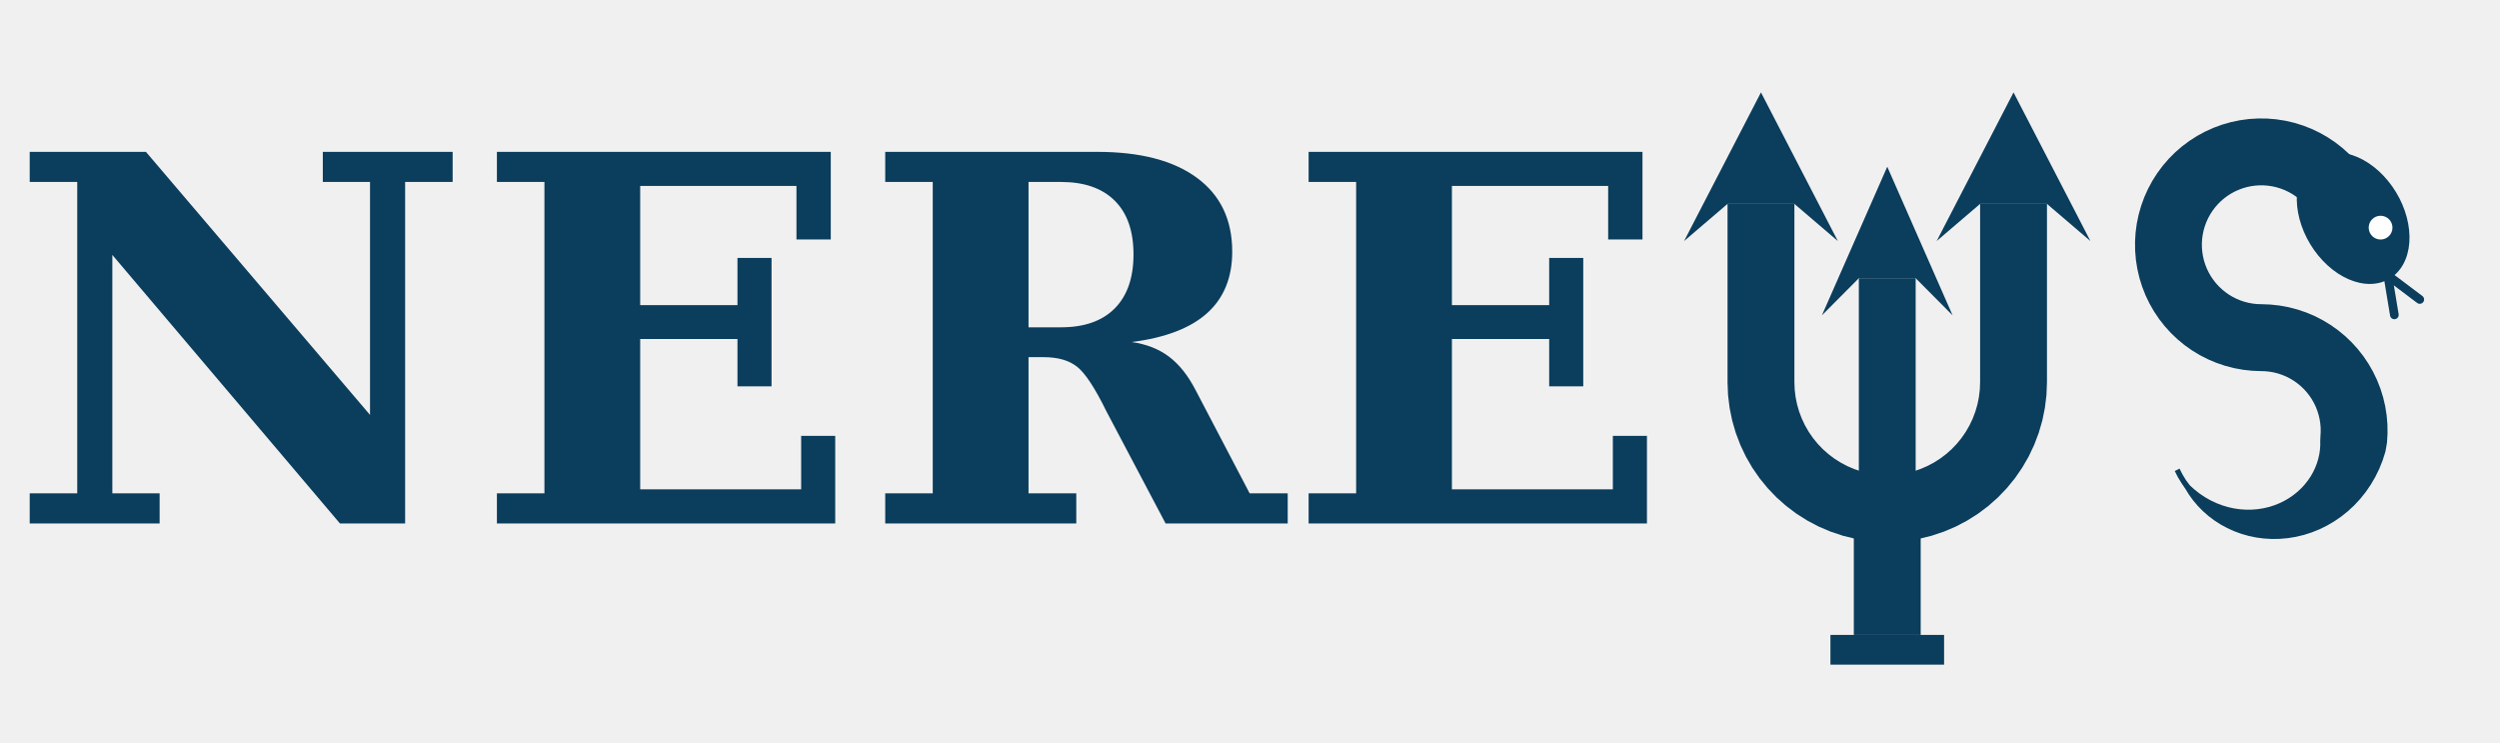
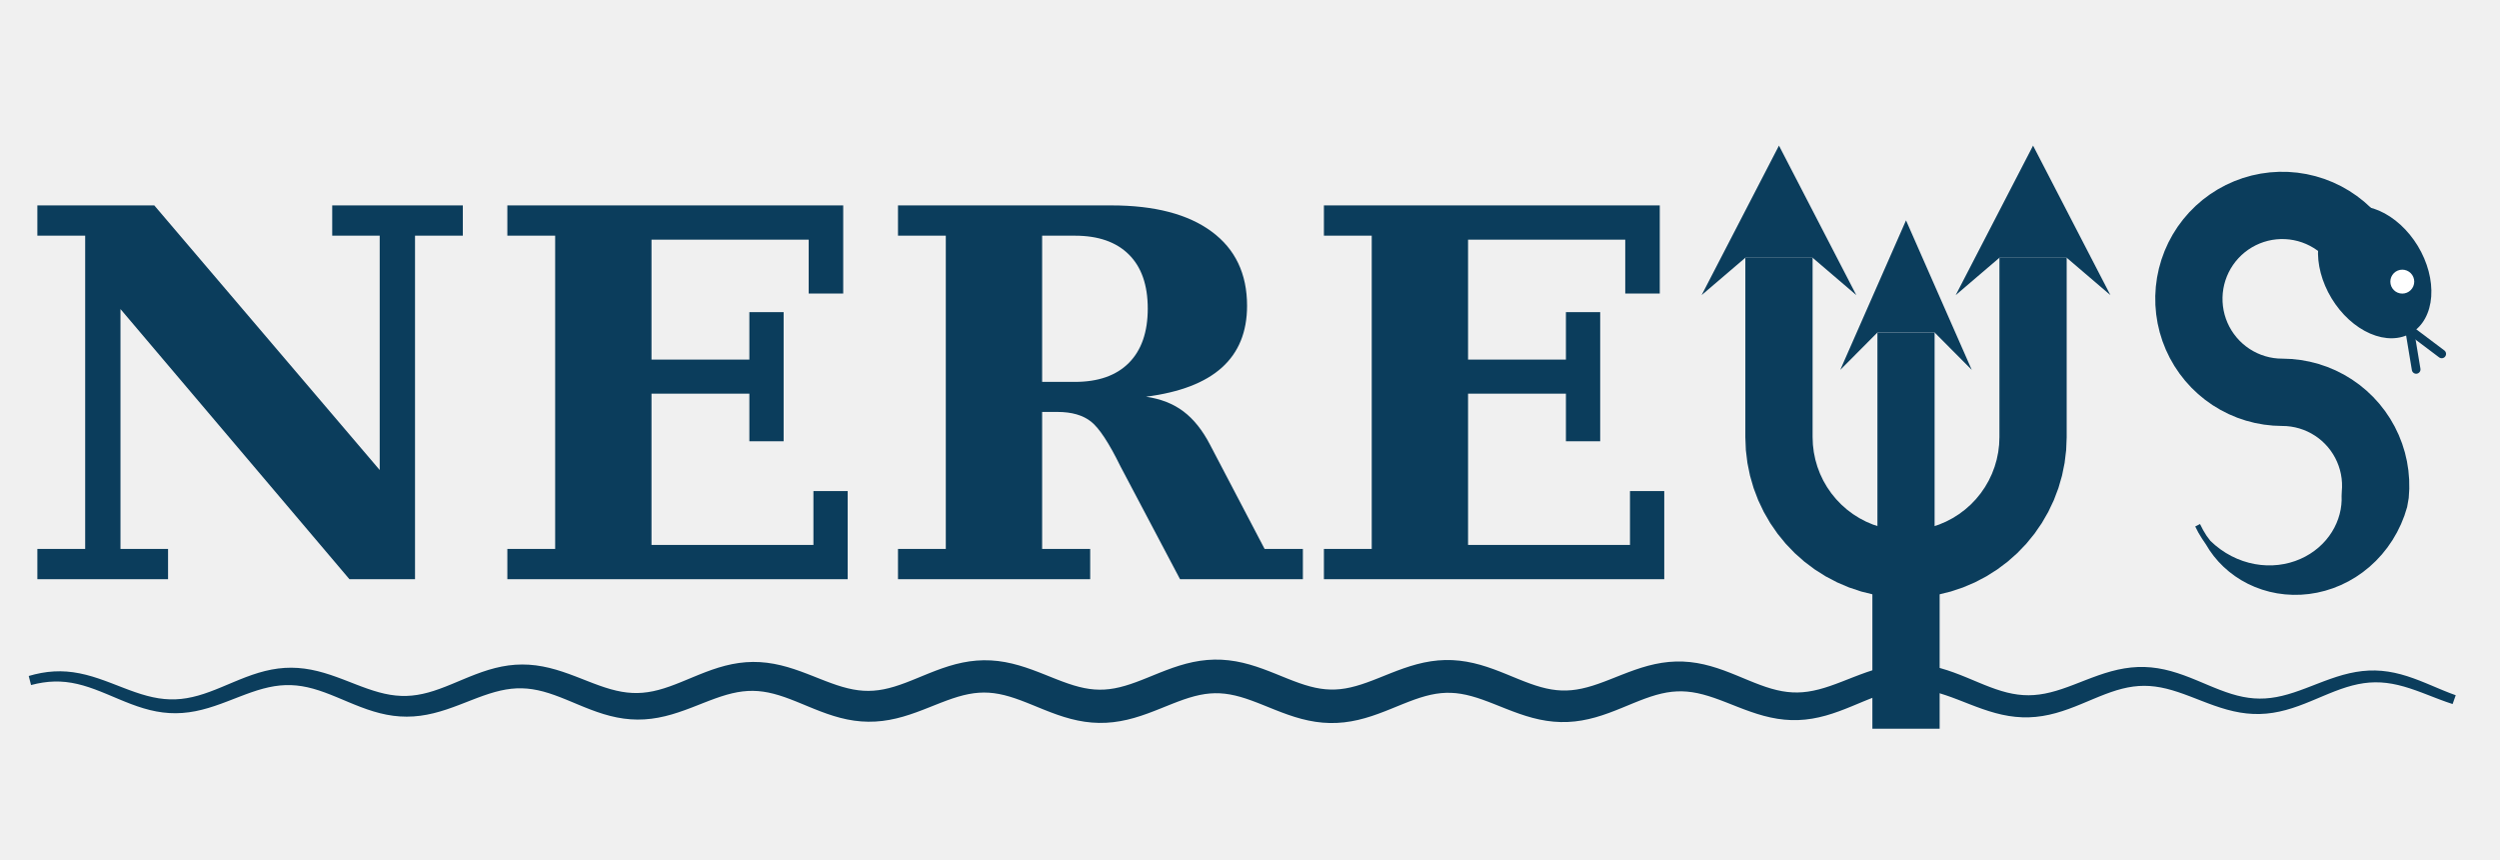
- <svg xmlns="http://www.w3.org/2000/svg" width="460.8pt" height="136.8pt" viewBox="0 0 460.8 136.8" version="1.1">
+ <svg xmlns="http://www.w3.org/2000/svg" width="460.8pt" height="158.4pt" viewBox="0 0 460.8 158.4" version="1.1">
  <defs>
    <style type="text/css">*{stroke-linejoin: round; stroke-linecap: butt}</style>
  </defs>
  <g id="figure_1">
    <g id="patch_1">
-       <path d="M 0 136.8  L 460.8 136.8  L 460.8 0  L 0 0  L 0 136.8  z " style="fill: none" />
+       <path d="M 0 158.4  L 460.8 158.4  L 460.8 0  L 0 0  L 0 158.4  z " style="fill: none" />
    </g>
    <g id="axes_1">
      <g id="patch_2">
-         <path d="M 5.479 96.481  L 5.479 90.932  L 14.242 90.932  L 14.242 33.54  L 5.479 33.54  L 5.479 27.991  L 26.91 27.991  L 68.23 76.474  L 68.23 33.54  L 59.525 33.54  L 59.525 27.991  L 83.466 27.991  L 83.466 33.54  L 74.703 33.54  L 74.703 96.481  L 62.681 96.481  L 20.715 46.985  L 20.715 90.932  L 29.434 90.932  L 29.434 96.481  L 5.479 96.481  z M 91.627 96.481  L 91.627 90.932  L 100.39 90.932  L 100.39 33.54  L 91.627 33.54  L 91.627 27.991  L 153.188 27.991  L 153.188 44.137  L 146.862 44.137  L 146.862 34.273  L 118.048 34.273  L 118.048 56.247  L 135.985 56.247  L 135.985 47.543  L 142.268 47.543  L 142.268 71.204  L 135.985 71.204  L 135.985 62.485  L 118.048 62.485  L 118.048 90.198  L 147.728 90.198  L 147.728 80.334  L 154.01 80.334  L 154.01 96.481  L 91.627 96.481  z M 208.689 63.043  Q 212.77 63.63 215.559 65.744  Q 218.363 67.858 220.432 71.85  L 230.428 90.932  L 237.445 90.932  L 237.445 96.481  L 214.928 96.481  L 204.007 75.799  Q 200.851 69.37 198.62 67.608  Q 196.389 65.832 192.455 65.832  L 189.652 65.832  L 189.652 90.932  L 198.459 90.932  L 198.459 96.481  L 163.23 96.481  L 163.23 90.932  L 171.993 90.932  L 171.993 33.54  L 163.23 33.54  L 163.23 27.991  L 202.319 27.991  Q 214.238 27.991 220.726 32.791  Q 227.214 37.576 227.214 46.383  Q 227.214 53.546 222.605 57.7  Q 217.996 61.854 208.689 63.043  z M 189.652 60.328  L 195.655 60.328  Q 202.084 60.328 205.548 56.849  Q 209.012 53.355 209.012 46.897  Q 209.012 40.424 205.548 36.989  Q 202.084 33.54 195.655 33.54  L 189.652 33.54  L 189.652 60.328  z M 241.301 96.481  L 241.301 90.932  L 250.064 90.932  L 250.064 33.54  L 241.301 33.54  L 241.301 27.991  L 302.863 27.991  L 302.863 44.137  L 296.536 44.137  L 296.536 34.273  L 267.723 34.273  L 267.723 56.247  L 285.66 56.247  L 285.66 47.543  L 291.942 47.543  L 291.942 71.204  L 285.66 71.204  L 285.66 62.485  L 267.723 62.485  L 267.723 90.198  L 297.402 90.198  L 297.402 80.334  L 303.685 80.334  L 303.685 96.481  L 241.301 96.481  z " clip-path="url(#p8cc06f51ab)" style="fill: #0b3d5c" />
+         <path d="M 6.89 106.76  L 6.89 101.178  L 15.705 101.178  L 15.705 43.442  L 6.89 43.442  L 6.89 37.86  L 28.449 37.86  L 70.016 86.633  L 70.016 43.442  L 61.259 43.442  L 61.259 37.86  L 85.343 37.86  L 85.343 43.442  L 76.528 43.442  L 76.528 106.76  L 64.434 106.76  L 22.217 56.968  L 22.217 101.178  L 30.988 101.178  L 30.988 106.76  L 6.89 106.76  z M 93.553 106.76  L 93.553 101.178  L 102.368 101.178  L 102.368 43.442  L 93.553 43.442  L 93.553 37.86  L 155.483 37.86  L 155.483 54.103  L 149.118 54.103  L 149.118 44.18  L 120.132 44.18  L 120.132 66.285  L 138.177 66.285  L 138.177 57.529  L 144.497 57.529  L 144.497 81.332  L 138.177 81.332  L 138.177 72.561  L 120.132 72.561  L 120.132 100.44  L 149.99 100.44  L 149.99 90.517  L 156.31 90.517  L 156.31 106.76  L 93.553 106.76  z M 211.316 73.122  Q 215.421 73.713 218.226 75.839  Q 221.047 77.966 223.129 81.982  L 233.184 101.178  L 240.243 101.178  L 240.243 106.76  L 217.591 106.76  L 206.605 85.954  Q 203.43 79.486 201.186 77.715  Q 198.941 75.928 194.984 75.928  L 192.164 75.928  L 192.164 101.178  L 201.024 101.178  L 201.024 106.76  L 165.585 106.76  L 165.585 101.178  L 174.4 101.178  L 174.4 43.442  L 165.585 43.442  L 165.585 37.86  L 204.907 37.86  Q 216.897 37.86 223.424 42.689  Q 229.951 47.503 229.951 56.363  Q 229.951 63.568 225.314 67.747  Q 220.677 71.926 211.316 73.122  z M 192.164 70.39  L 198.203 70.39  Q 204.671 70.39 208.156 66.891  Q 211.64 63.376 211.64 56.879  Q 211.64 50.367 208.156 46.912  Q 204.671 43.442 198.203 43.442  L 192.164 43.442  L 192.164 70.39  z M 244.122 106.76  L 244.122 101.178  L 252.938 101.178  L 252.938 43.442  L 244.122 43.442  L 244.122 37.86  L 306.052 37.86  L 306.052 54.103  L 299.688 54.103  L 299.688 44.18  L 270.702 44.18  L 270.702 66.285  L 288.746 66.285  L 288.746 57.529  L 295.066 57.529  L 295.066 81.332  L 288.746 81.332  L 288.746 72.561  L 270.702 72.561  L 270.702 100.44  L 300.559 100.44  L 300.559 90.517  L 306.879 90.517  L 306.879 106.76  L 244.122 106.76  z " clip-path="url(#p05e6df4f42)" style="fill: #0b3d5c" />
      </g>
      <g id="patch_3">
-         <path d="M 330.875 37.58  L 330.875 70.441  L 330.931 71.832  L 331.097 73.201  L 331.373 74.552  L 331.756 75.877  L 332.245 77.166  L 332.836 78.412  L 333.526 79.606  L 334.309 80.741  L 335.181 81.809  L 336.136 82.803  L 337.169 83.718  L 338.271 84.546  L 339.436 85.283  L 340.657 85.924  L 341.926 86.464  L 343.234 86.901  L 344.573 87.231  L 345.934 87.452  L 347.308 87.563  L 348.687 87.563  L 350.061 87.452  L 351.422 87.231  L 352.761 86.901  L 354.069 86.464  L 355.338 85.924  L 356.559 85.283  L 357.724 84.546  L 358.827 83.718  L 359.859 82.803  L 360.814 81.809  L 361.686 80.741  L 362.469 79.606  L 363.159 78.412  L 363.75 77.166  L 364.239 75.877  L 364.622 74.552  L 364.898 73.201  L 365.064 71.832  L 365.12 70.441  L 365.12 37.58  L 377.448 37.58  L 377.448 70.468  L 377.353 72.824  L 377.067 75.179  L 376.592 77.503  L 375.932 79.781  L 375.091 81.998  L 374.075 84.141  L 372.889 86.195  L 371.542 88.147  L 370.042 89.984  L 368.399 91.694  L 366.623 93.267  L 364.727 94.692  L 362.723 95.96  L 360.623 97.062  L 358.441 97.991  L 356.191 98.742  L 353.888 99.31  L 351.547 99.691  L 349.183 99.881  L 346.812 99.881  L 344.448 99.691  L 342.107 99.31  L 339.804 98.742  L 337.554 97.991  L 335.372 97.062  L 333.272 95.96  L 331.268 94.692  L 329.372 93.267  L 327.596 91.694  L 325.953 89.984  L 324.454 88.147  L 323.106 86.195  L 321.92 84.141  L 320.904 81.998  L 320.063 79.781  L 319.403 77.503  L 318.928 75.179  L 318.642 72.824  L 318.547 70.468  L 318.547 37.58  z " clip-path="url(#p8cc06f51ab)" style="fill: #0b3d5c" />
+         <path d="M 334.232 47.506  L 334.232 80.565  L 334.288 81.964  L 334.455 83.341  L 334.733 84.7  L 335.118 86.033  L 335.61 87.33  L 336.205 88.583  L 336.899 89.784  L 337.687 90.926  L 338.564 92  L 339.525 93.001  L 340.563 93.92  L 341.672 94.754  L 342.844 95.495  L 344.073 96.14  L 345.349 96.683  L 346.665 97.123  L 348.011 97.455  L 349.381 97.677  L 350.763 97.789  L 352.15 97.789  L 353.533 97.677  L 354.902 97.455  L 356.249 97.123  L 357.565 96.683  L 358.841 96.14  L 360.069 95.495  L 361.242 94.754  L 362.351 93.92  L 363.389 93.001  L 364.35 92  L 365.227 90.926  L 366.015 89.784  L 366.709 88.583  L 367.303 87.33  L 367.795 86.033  L 368.181 84.7  L 368.459 83.341  L 368.626 81.964  L 368.682 80.565  L 368.682 47.506  L 381.084 47.506  L 381.084 80.591  L 380.987 82.962  L 380.7 85.33  L 380.223 87.668  L 379.559 89.96  L 378.713 92.191  L 377.69 94.346  L 376.497 96.412  L 375.142 98.376  L 373.633 100.224  L 371.98 101.945  L 370.194 103.527  L 368.287 104.96  L 366.27 106.235  L 364.158 107.344  L 361.963 108.279  L 359.7 109.035  L 357.383 109.606  L 355.028 109.989  L 352.65 110.181  L 350.264 110.181  L 347.886 109.989  L 345.531 109.606  L 343.214 109.035  L 340.951 108.279  L 338.756 107.344  L 336.644 106.235  L 334.627 104.96  L 332.72 103.527  L 330.934 101.945  L 329.281 100.224  L 327.772 98.376  L 326.417 96.412  L 325.224 94.346  L 324.201 92.191  L 323.355 89.96  L 322.691 87.668  L 322.214 85.33  L 321.926 82.962  L 321.83 80.591  L 321.83 47.506  z " clip-path="url(#p05e6df4f42)" style="fill: #0b3d5c" />
      </g>
      <g id="patch_4">
-         <path d="M 318.547 37.58  L 310.534 44.429  L 324.711 17.033  L 338.888 44.429  L 330.875 37.58  z " clip-path="url(#p8cc06f51ab)" style="fill: #0b3d5c" />
+         <path d="M 321.83 47.506  L 313.769 54.396  L 328.031 26.837  L 342.293 54.396  L 334.232 47.506  z " clip-path="url(#p05e6df4f42)" style="fill: #0b3d5c" />
      </g>
      <g id="patch_5">
-         <path d="M 365.12 37.58  L 357.107 44.429  L 371.284 17.033  L 385.461 44.429  L 377.448 37.58  z " clip-path="url(#p8cc06f51ab)" style="fill: #0b3d5c" />
+         <path d="M 368.682 47.506  L 360.62 54.396  L 374.883 26.837  L 389.145 54.396  L 381.084 47.506  z " clip-path="url(#p05e6df4f42)" style="fill: #0b3d5c" />
      </g>
      <g id="patch_6">
-         <path d="M 342.758 92.371  L 353.237 92.371  L 353.237 51.278  L 342.758 51.278  z " clip-path="url(#p8cc06f51ab)" style="fill: #0b3d5c" />
+         <path d="M 346.186 102.626  L 356.728 102.626  L 356.728 61.286  L 346.186 61.286  z " clip-path="url(#p05e6df4f42)" style="fill: #0b3d5c" />
      </g>
      <g id="patch_7">
-         <path d="M 342.758 51.278  L 335.947 58.127  L 347.998 30.731  L 360.048 58.127  L 353.237 51.278  z " clip-path="url(#p8cc06f51ab)" style="fill: #0b3d5c" />
+         <path d="M 346.186 61.286  L 339.334 68.176  L 351.457 40.616  L 363.58 68.176  L 356.728 61.286  z " clip-path="url(#p05e6df4f42)" style="fill: #0b3d5c" />
      </g>
      <g id="patch_8">
-         <path d="M 341.833 93.741  L 354.162 93.741  L 354.162 117.028  L 341.833 117.028  z " clip-path="url(#p8cc06f51ab)" style="fill: #0b3d5c" />
+         <path d="M 345.256 104.004  L 357.658 104.004  L 357.658 134.319  L 345.256 134.319  z " clip-path="url(#p05e6df4f42)" style="fill: #0b3d5c" />
      </g>
      <g id="patch_9">
-         <path d="M 337.519 117.028  L 358.476 117.028  L 358.476 122.507  L 337.519 122.507  z " clip-path="url(#p8cc06f51ab)" style="fill: #0b3d5c" />
+         <path d="M 430.928 50.628  L 430.466 49.715  L 430.052 49.032  L 429.589 48.381  L 429.081 47.765  L 428.529 47.187  L 427.937 46.651  L 427.308 46.159  L 426.644 45.714  L 425.95 45.318  L 425.23 44.974  L 424.486 44.682  L 423.723 44.445  L 422.945 44.265  L 422.156 44.14  L 421.36 44.074  L 420.561 44.065  L 419.764 44.114  L 418.972 44.22  L 418.19 44.384  L 417.423 44.604  L 416.673 44.879  L 415.944 45.207  L 415.242 45.588  L 414.569 46.018  L 413.929 46.496  L 413.325 47.018  L 412.761 47.584  L 412.239 48.188  L 411.762 48.829  L 411.332 49.503  L 410.953 50.206  L 410.626 50.934  L 410.352 51.685  L 410.133 52.453  L 409.971 53.235  L 409.865 54.027  L 409.818 54.824  L 409.828 55.623  L 409.896 56.419  L 410.021 57.208  L 410.203 57.986  L 410.441 58.748  L 410.733 59.491  L 411.079 60.212  L 411.476 60.905  L 411.922 61.568  L 412.415 62.196  L 412.952 62.788  L 413.53 63.338  L 414.147 63.846  L 414.799 64.308  L 415.483 64.721  L 416.194 65.083  L 416.93 65.393  L 417.687 65.649  L 418.46 65.85  L 419.246 65.994  L 420.04 66.08  L 421.063 66.113  L 422.535 66.171  L 424.222 66.355  L 425.892 66.661  L 427.535 67.087  L 429.143 67.63  L 430.707 68.289  L 432.22 69.06  L 433.672 69.938  L 435.058 70.918  L 436.369 71.997  L 437.598 73.168  L 438.739 74.424  L 439.786 75.76  L 440.734 77.168  L 441.577 78.641  L 442.312 80.172  L 442.933 81.751  L 443.439 83.372  L 443.826 85.024  L 444.092 86.701  L 444.236 88.392  L 444.258 90.089  L 444.156 91.784  L 443.863 93.454  L 443.349 95.07  L 442.722 96.631  L 441.988 98.131  L 441.153 99.562  L 440.223 100.918  L 439.203 102.193  L 438.102 103.38  L 436.926 104.474  L 435.682 105.472  L 434.38 106.369  L 433.025 107.161  L 431.628 107.846  L 430.196 108.422  L 428.738 108.888  L 427.261 109.243  L 425.775 109.486  L 424.288 109.619  L 422.807 109.641  L 421.342 109.556  L 419.899 109.365  L 418.487 109.071  L 417.112 108.677  L 415.781 108.188  L 414.502 107.608  L 413.279 106.941  L 412.12 106.193  L 411.029 105.369  L 410.011 104.475  L 409.07 103.518  L 408.211 102.503  L 407.436 101.438  L 406.748 100.33  L 406.028 99.265  L 405.362 98.167  L 404.786 97.04  L 405.669 96.589  L 406.229 97.684  L 406.857 98.721  L 407.582 99.691  L 408.484 100.508  L 409.433 101.248  L 410.424 101.909  L 411.45 102.489  L 412.505 102.986  L 413.582 103.399  L 414.675 103.727  L 415.777 103.971  L 416.881 104.131  L 417.982 104.207  L 419.073 104.201  L 420.148 104.116  L 421.201 103.952  L 422.227 103.714  L 423.22 103.404  L 424.176 103.025  L 425.09 102.581  L 425.958 102.077  L 426.774 101.516  L 427.538 100.904  L 428.244 100.245  L 428.89 99.544  L 429.474 98.807  L 429.995 98.038  L 430.45 97.243  L 430.838 96.427  L 431.16 95.596  L 431.415 94.755  L 431.603 93.91  L 431.725 93.065  L 431.782 92.226  L 431.775 91.397  L 431.811 90.593  L 431.859 89.796  L 431.849 88.997  L 431.781 88.201  L 431.656 87.412  L 431.474 86.634  L 431.236 85.872  L 430.943 85.129  L 430.598 84.409  L 430.201 83.715  L 429.755 83.053  L 429.262 82.424  L 428.725 81.833  L 428.147 81.282  L 427.53 80.774  L 426.878 80.313  L 426.194 79.9  L 425.483 79.537  L 424.746 79.227  L 423.99 78.971  L 423.216 78.771  L 422.431 78.627  L 421.637 78.54  L 420.614 78.507  L 419.142 78.45  L 417.455 78.265  L 415.785 77.959  L 414.142 77.533  L 412.534 76.99  L 410.97 76.331  L 409.457 75.56  L 408.004 74.683  L 406.619 73.702  L 405.308 72.623  L 404.079 71.453  L 402.938 70.196  L 401.891 68.86  L 400.943 67.452  L 400.1 65.979  L 399.365 64.448  L 398.744 62.869  L 398.238 61.249  L 397.851 59.596  L 397.585 57.919  L 397.441 56.228  L 397.419 54.531  L 397.521 52.837  L 397.745 51.154  L 398.09 49.492  L 398.555 47.859  L 399.137 46.265  L 399.832 44.717  L 400.638 43.223  L 401.55 41.791  L 402.564 40.429  L 403.673 39.144  L 404.872 37.943  L 406.155 36.832  L 407.516 35.817  L 408.946 34.903  L 410.439 34.095  L 411.986 33.397  L 413.58 32.812  L 415.212 32.345  L 416.873 31.998  L 418.555 31.771  L 420.249 31.667  L 421.947 31.686  L 423.638 31.827  L 425.315 32.091  L 426.968 32.476  L 428.589 32.979  L 430.17 33.598  L 431.701 34.33  L 433.176 35.171  L 434.585 36.117  L 435.923 37.162  L 437.181 38.302  L 438.353 39.529  L 439.434 40.838  L 440.417 42.222  L 441.297 43.674  L 441.971 44.983  z " clip-path="url(#p05e6df4f42)" style="fill: #0b3d5c" />
      </g>
      <g id="patch_10">
-         <path d="M 426.996 40.683  L 426.537 39.775  L 426.125 39.096  L 425.665 38.449  L 425.16 37.837  L 424.612 37.262  L 424.023 36.729  L 423.397 36.24  L 422.738 35.798  L 422.048 35.405  L 421.332 35.062  L 420.592 34.772  L 419.834 34.537  L 419.061 34.357  L 418.276 34.234  L 417.485 34.167  L 416.691 34.159  L 415.899 34.207  L 415.112 34.313  L 414.334 34.476  L 413.571 34.695  L 412.826 34.968  L 412.102 35.294  L 411.403 35.672  L 410.734 36.1  L 410.098 36.575  L 409.498 37.095  L 408.937 37.657  L 408.418 38.258  L 407.944 38.895  L 407.517 39.564  L 407.14 40.263  L 406.815 40.987  L 406.543 41.733  L 406.325 42.497  L 406.164 43.275  L 406.059 44.062  L 406.011 44.854  L 406.021 45.648  L 406.089 46.439  L 406.213 47.224  L 406.394 47.997  L 406.631 48.755  L 406.922 49.494  L 407.265 50.209  L 407.66 50.899  L 408.103 51.557  L 408.593 52.182  L 409.127 52.77  L 409.702 53.318  L 410.315 53.822  L 410.963 54.281  L 411.643 54.692  L 412.35 55.052  L 413.082 55.36  L 413.834 55.615  L 414.603 55.814  L 415.384 55.957  L 416.173 56.043  L 417.19 56.076  L 418.653 56.133  L 420.33 56.316  L 421.99 56.62  L 423.623 57.044  L 425.222 57.584  L 426.777 58.239  L 428.28 59.005  L 429.724 59.878  L 431.102 60.853  L 432.404 61.925  L 433.626 63.088  L 434.761 64.337  L 435.802 65.665  L 436.744 67.065  L 437.582 68.53  L 438.312 70.051  L 438.93 71.621  L 439.433 73.232  L 439.817 74.875  L 440.082 76.541  L 440.225 78.222  L 440.247 79.909  L 440.146 81.594  L 439.854 83.255  L 439.343 84.86  L 438.72 86.412  L 437.991 87.903  L 437.161 89.326  L 436.236 90.674  L 435.222 91.941  L 434.128 93.121  L 432.958 94.209  L 431.722 95.201  L 430.427 96.092  L 429.081 96.879  L 427.692 97.561  L 426.269 98.134  L 424.819 98.597  L 423.351 98.949  L 421.874 99.191  L 420.396 99.323  L 418.924 99.345  L 417.467 99.26  L 416.033 99.071  L 414.629 98.778  L 413.262 98.387  L 411.939 97.901  L 410.667 97.324  L 409.452 96.661  L 408.3 95.917  L 407.215 95.098  L 406.203 94.21  L 405.268 93.258  L 404.414 92.25  L 403.644 91.191  L 402.96 90.089  L 402.244 89.031  L 401.583 87.94  L 401.009 86.819  L 401.888 86.37  L 402.444 87.459  L 403.069 88.489  L 403.789 89.454  L 404.685 90.266  L 405.629 91.002  L 406.614 91.659  L 407.634 92.236  L 408.683 92.73  L 409.753 93.14  L 410.84 93.467  L 411.935 93.709  L 413.033 93.867  L 414.127 93.943  L 415.212 93.938  L 416.28 93.853  L 417.327 93.69  L 418.347 93.453  L 419.334 93.145  L 420.285 92.768  L 421.193 92.327  L 422.055 91.826  L 422.867 91.268  L 423.626 90.66  L 424.328 90.005  L 424.97 89.308  L 425.551 88.575  L 426.068 87.811  L 426.521 87.02  L 426.907 86.21  L 427.227 85.384  L 427.48 84.548  L 427.667 83.707  L 427.788 82.867  L 427.845 82.033  L 427.838 81.209  L 427.874 80.41  L 427.922 79.618  L 427.912 78.824  L 427.844 78.033  L 427.72 77.248  L 427.539 76.475  L 427.302 75.717  L 427.012 74.978  L 426.668 74.262  L 426.274 73.573  L 425.83 72.915  L 425.34 72.29  L 424.806 71.702  L 424.231 71.154  L 423.618 70.65  L 422.97 70.191  L 422.291 69.78  L 421.583 69.42  L 420.851 69.112  L 420.099 68.857  L 419.331 68.658  L 418.549 68.515  L 417.76 68.429  L 416.743 68.396  L 415.28 68.339  L 413.603 68.156  L 411.943 67.852  L 410.31 67.428  L 408.712 66.888  L 407.157 66.233  L 405.653 65.467  L 404.209 64.594  L 402.832 63.619  L 401.529 62.547  L 400.307 61.384  L 399.173 60.134  L 398.132 58.807  L 397.189 57.407  L 396.351 55.942  L 395.621 54.421  L 395.003 52.851  L 394.501 51.24  L 394.116 49.597  L 393.851 47.931  L 393.708 46.25  L 393.687 44.562  L 393.788 42.878  L 394.01 41.206  L 394.354 39.554  L 394.816 37.931  L 395.394 36.346  L 396.085 34.806  L 396.887 33.321  L 397.793 31.898  L 398.8 30.545  L 399.903 29.267  L 401.095 28.073  L 402.371 26.969  L 403.723 25.96  L 405.145 25.051  L 406.629 24.248  L 408.167 23.554  L 409.751 22.973  L 411.373 22.509  L 413.025 22.163  L 414.697 21.938  L 416.381 21.834  L 418.068 21.853  L 419.75 21.994  L 421.417 22.256  L 423.06 22.638  L 424.672 23.139  L 426.243 23.754  L 427.765 24.482  L 429.231 25.318  L 430.632 26.258  L 431.961 27.297  L 433.212 28.43  L 434.377 29.65  L 435.452 30.951  L 436.429 32.327  L 437.303 33.77  L 437.973 35.072  z " clip-path="url(#p8cc06f51ab)" style="fill: #0b3d5c" />
+         <path d="M 429.925 54.985  C 431.725 57.953 434.289 60.293 437.053 61.488  C 439.818 62.683 442.556 62.635 444.665 61.356  C 446.775 60.078 448.083 57.671 448.302 54.668  C 448.52 51.664 447.632 48.309 445.832 45.34  C 444.032 42.371 441.467 40.032 438.703 38.837  C 435.939 37.642 433.201 37.689 431.091 38.968  C 428.982 40.247 427.674 42.653 427.455 45.657  C 427.236 48.66 428.125 52.016 429.925 54.985  z " clip-path="url(#p05e6df4f42)" style="fill: #0b3d5c" />
      </g>
      <g id="patch_11">
-         <path d="M 425.999 45.014  C 427.788 47.965 430.337 50.29 433.085 51.478  C 435.833 52.666 438.555 52.619 440.652 51.347  C 442.749 50.076 444.049 47.684 444.266 44.699  C 444.484 41.713 443.601 38.377 441.812 35.426  C 440.022 32.475 437.473 30.15 434.725 28.962  C 431.977 27.774 429.255 27.821 427.158 29.092  C 425.062 30.364 423.761 32.756 423.544 35.741  C 423.326 38.727 424.21 42.063 425.999 45.014  z " clip-path="url(#p8cc06f51ab)" style="fill: #0b3d5c" />
+         <path d="M 442.967 54.116  C 443.552 54.116 444.113 53.884 444.526 53.47  C 444.94 53.057 445.172 52.496 445.172 51.911  C 445.172 51.327 444.94 50.766 444.526 50.352  C 444.113 49.939 443.552 49.706 442.967 49.706  C 442.383 49.706 441.822 49.939 441.408 50.352  C 440.995 50.766 440.763 51.327 440.763 51.911  C 440.763 52.496 440.995 53.057 441.408 53.47  C 441.822 53.884 442.383 54.116 442.967 54.116  z " clip-path="url(#p05e6df4f42)" style="fill: #ffffff" />
      </g>
      <g id="patch_12">
-         <path d="M 438.964 44.15  C 439.545 44.15 440.103 43.919 440.514 43.508  C 440.925 43.097 441.156 42.54 441.156 41.958  C 441.156 41.377 440.925 40.82 440.514 40.409  C 440.103 39.998 439.545 39.767 438.964 39.767  C 438.383 39.767 437.825 39.998 437.414 40.409  C 437.003 40.82 436.772 41.377 436.772 41.958  C 436.772 42.54 437.003 43.097 437.414 43.508  C 437.825 43.919 438.383 44.15 438.964 44.15  z " clip-path="url(#p8cc06f51ab)" style="fill: #ffffff" />
+         <path d="M 5.3 124.597  L 6.438 124.29  L 7.604 124.041  L 8.777 123.861  L 9.956 123.757  L 11.138 123.73  L 12.322 123.782  L 13.505 123.911  L 14.684 124.112  L 15.858 124.378  L 17.025 124.7  L 18.185 125.069  L 19.336 125.473  L 20.478 125.899  L 21.611 126.337  L 22.735 126.772  L 23.848 127.193  L 24.951 127.587  L 26.042 127.945  L 27.122 128.256  L 28.191 128.513  L 29.248 128.71  L 30.296 128.841  L 31.337 128.905  L 32.373 128.9  L 33.408 128.826  L 34.445 128.684  L 35.487 128.477  L 36.537 128.209  L 37.597 127.885  L 38.667 127.512  L 39.748 127.098  L 40.841 126.655  L 41.946 126.192  L 43.064 125.722  L 44.195 125.256  L 45.339 124.807  L 46.497 124.388  L 47.669 124.009  L 48.856 123.683  L 50.056 123.419  L 51.268 123.225  L 52.489 123.108  L 53.715 123.071  L 54.942 123.117  L 56.166 123.242  L 57.383 123.441  L 58.59 123.708  L 59.785 124.032  L 60.967 124.404  L 62.134 124.811  L 63.287 125.24  L 64.426 125.68  L 65.548 126.117  L 66.656 126.539  L 67.746 126.934  L 68.821 127.292  L 69.878 127.604  L 70.918 127.862  L 71.943 128.061  L 72.954 128.197  L 73.954 128.268  L 74.949 128.273  L 75.942 128.211  L 76.94 128.084  L 77.946 127.893  L 78.964 127.642  L 79.996 127.334  L 81.044 126.975  L 82.109 126.574  L 83.191 126.14  L 84.291 125.682  L 85.409 125.214  L 86.545 124.746  L 87.7 124.293  L 88.874 123.865  L 90.067 123.476  L 91.28 123.137  L 92.51 122.86  L 93.757 122.653  L 95.015 122.525  L 96.279 122.48  L 97.545 122.519  L 98.807 122.64  L 100.058 122.839  L 101.296 123.106  L 102.517 123.433  L 103.719 123.809  L 104.902 124.219  L 106.066 124.653  L 107.21 125.096  L 108.333 125.537  L 109.436 125.962  L 110.517 126.36  L 111.578 126.721  L 112.616 127.036  L 113.633 127.297  L 114.63 127.501  L 115.61 127.643  L 116.577 127.722  L 117.536 127.738  L 118.494 127.689  L 119.458 127.577  L 120.432 127.403  L 121.422 127.168  L 122.43 126.876  L 123.459 126.533  L 124.509 126.144  L 125.582 125.72  L 126.676 125.27  L 127.793 124.806  L 128.933 124.339  L 130.095 123.882  L 131.281 123.449  L 132.491 123.052  L 133.723 122.704  L 134.978 122.416  L 136.251 122.199  L 137.538 122.061  L 138.834 122.008  L 140.131 122.041  L 141.423 122.159  L 142.702 122.356  L 143.965 122.624  L 145.207 122.953  L 146.427 123.332  L 147.623 123.746  L 148.796 124.185  L 149.944 124.633  L 151.069 125.078  L 152.169 125.508  L 153.245 125.911  L 154.295 126.277  L 155.321 126.598  L 156.321 126.865  L 157.299 127.076  L 158.257 127.227  L 159.199 127.316  L 160.132 127.342  L 161.064 127.307  L 162.002 127.21  L 162.952 127.051  L 163.921 126.832  L 164.911 126.557  L 165.925 126.228  L 166.964 125.853  L 168.029 125.439  L 169.118 124.997  L 170.234 124.538  L 171.375 124.074  L 172.542 123.617  L 173.735 123.182  L 174.954 122.78  L 176.2 122.425  L 177.469 122.13  L 178.759 121.905  L 180.066 121.759  L 181.382 121.698  L 182.7 121.725  L 184.011 121.838  L 185.31 122.033  L 186.589 122.301  L 187.846 122.631  L 189.078 123.011  L 190.284 123.43  L 191.463 123.872  L 192.616 124.325  L 193.742 124.776  L 194.842 125.212  L 195.915 125.622  L 196.96 125.996  L 197.979 126.325  L 198.971 126.602  L 199.939 126.822  L 200.884 126.983  L 201.813 127.083  L 202.733 127.122  L 203.65 127.1  L 204.573 127.017  L 205.51 126.873  L 206.466 126.669  L 207.446 126.407  L 208.451 126.092  L 209.483 125.729  L 210.543 125.326  L 211.629 124.893  L 212.743 124.44  L 213.883 123.98  L 215.051 123.526  L 216.247 123.09  L 217.469 122.687  L 218.719 122.328  L 219.994 122.028  L 221.29 121.797  L 222.604 121.645  L 223.928 121.577  L 225.254 121.598  L 226.573 121.707  L 227.88 121.897  L 229.167 122.162  L 230.43 122.491  L 231.667 122.872  L 232.877 123.292  L 234.06 123.738  L 235.215 124.195  L 236.343 124.652  L 237.444 125.096  L 238.517 125.514  L 239.563 125.898  L 240.582 126.237  L 241.574 126.525  L 242.541 126.758  L 243.486 126.931  L 244.415 127.044  L 245.333 127.096  L 246.249 127.088  L 247.17 127.018  L 248.105 126.887  L 249.059 126.696  L 250.037 126.446  L 251.04 126.143  L 252.071 125.79  L 253.129 125.397  L 254.214 124.972  L 255.326 124.526  L 256.465 124.071  L 257.631 123.62  L 258.824 123.187  L 260.043 122.784  L 261.288 122.425  L 262.559 122.122  L 263.85 121.887  L 265.158 121.73  L 266.477 121.657  L 267.797 121.672  L 269.113 121.774  L 270.415 121.959  L 271.699 122.219  L 272.959 122.544  L 274.194 122.923  L 275.403 123.342  L 276.585 123.789  L 277.74 124.25  L 278.869 124.713  L 279.972 125.164  L 281.049 125.592  L 282.1 125.986  L 283.125 126.338  L 284.125 126.64  L 285.102 126.886  L 286.058 127.074  L 286.997 127.202  L 287.927 127.267  L 288.855 127.271  L 289.787 127.213  L 290.732 127.094  L 291.695 126.913  L 292.68 126.674  L 293.689 126.38  L 294.724 126.036  L 295.785 125.65  L 296.872 125.232  L 297.983 124.792  L 299.119 124.343  L 300.28 123.897  L 301.466 123.467  L 302.676 123.066  L 303.91 122.708  L 305.166 122.406  L 306.442 122.169  L 307.733 122.008  L 309.033 121.93  L 310.336 121.938  L 311.634 122.033  L 312.921 122.21  L 314.19 122.463  L 315.439 122.782  L 316.664 123.155  L 317.865 123.571  L 319.042 124.017  L 320.195 124.48  L 321.324 124.947  L 322.43 125.405  L 323.513 125.842  L 324.573 126.248  L 325.61 126.614  L 326.625 126.931  L 327.62 127.193  L 328.596 127.397  L 329.558 127.539  L 330.512 127.619  L 331.463 127.636  L 332.418 127.589  L 333.384 127.479  L 334.366 127.306  L 335.368 127.074  L 336.391 126.786  L 337.436 126.448  L 338.504 126.068  L 339.594 125.656  L 340.706 125.221  L 341.839 124.777  L 342.994 124.335  L 344.169 123.91  L 345.365 123.513  L 346.581 123.157  L 347.815 122.856  L 349.066 122.619  L 350.33 122.455  L 351.602 122.373  L 352.876 122.374  L 354.146 122.46  L 355.406 122.627  L 356.652 122.87  L 357.88 123.179  L 359.088 123.545  L 360.276 123.955  L 361.444 124.397  L 362.592 124.859  L 363.72 125.328  L 364.828 125.792  L 365.918 126.239  L 366.99 126.656  L 368.043 127.036  L 369.079 127.369  L 370.098 127.648  L 371.103 127.868  L 372.096 128.026  L 373.083 128.12  L 374.068 128.149  L 375.056 128.112  L 376.053 128.009  L 377.063 127.843  L 378.088 127.615  L 379.131 127.331  L 380.192 126.997  L 381.271 126.62  L 382.368 126.21  L 383.482 125.78  L 384.612 125.339  L 385.759 124.902  L 386.922 124.48  L 388.1 124.087  L 389.294 123.735  L 390.501 123.435  L 391.72 123.199  L 392.95 123.033  L 394.184 122.945  L 395.421 122.939  L 396.654 123.015  L 397.879 123.171  L 399.094 123.401  L 400.295 123.698  L 401.48 124.053  L 402.651 124.454  L 403.806 124.89  L 404.946 125.349  L 406.071 125.819  L 407.182 126.287  L 408.28 126.741  L 409.365 127.169  L 410.437 127.562  L 411.496 127.911  L 412.544 128.206  L 413.583 128.443  L 414.614 128.617  L 415.64 128.725  L 416.665 128.765  L 417.694 128.737  L 418.728 128.64  L 419.772 128.478  L 420.828 128.253  L 421.895 127.97  L 422.976 127.636  L 424.069 127.26  L 425.174 126.852  L 426.292 126.423  L 427.42 125.985  L 428.559 125.551  L 429.708 125.133  L 430.867 124.743  L 432.036 124.394  L 433.213 124.096  L 434.398 123.859  L 435.588 123.691  L 436.781 123.598  L 437.975 123.584  L 439.166 123.649  L 440.351 123.792  L 441.529 124.008  L 442.698 124.29  L 443.858 124.631  L 445.007 125.021  L 446.147 125.448  L 447.277 125.902  L 448.399 126.369  L 449.512 126.839  L 450.617 127.299  L 451.715 127.737  L 452.82 128.146  L 452.245 129.77  L 451.108 129.386  L 449.966 128.969  L 448.83 128.535  L 447.703 128.098  L 446.584 127.669  L 445.473 127.261  L 444.372 126.885  L 443.281 126.551  L 442.199 126.268  L 441.128 126.043  L 440.065 125.882  L 439.01 125.788  L 437.96 125.764  L 436.913 125.809  L 435.866 125.924  L 434.815 126.106  L 433.759 126.351  L 432.695 126.655  L 431.623 127.01  L 430.542 127.409  L 429.451 127.843  L 428.349 128.3  L 427.236 128.769  L 426.113 129.238  L 424.978 129.695  L 423.83 130.127  L 422.67 130.522  L 421.497 130.87  L 420.312 131.16  L 419.115 131.384  L 417.909 131.533  L 416.696 131.604  L 415.481 131.594  L 414.267 131.504  L 413.057 131.337  L 411.855 131.1  L 410.662 130.801  L 409.481 130.451  L 408.312 130.06  L 407.156 129.64  L 406.013 129.204  L 404.884 128.765  L 403.768 128.335  L 402.667 127.927  L 401.582 127.551  L 400.511 127.217  L 399.457 126.934  L 398.417 126.708  L 397.39 126.544  L 396.375 126.444  L 395.368 126.412  L 394.363 126.446  L 393.357 126.547  L 392.346 126.713  L 391.325 126.942  L 390.291 127.229  L 389.244 127.57  L 388.182 127.956  L 387.104 128.38  L 386.01 128.83  L 384.9 129.296  L 383.773 129.766  L 382.629 130.227  L 381.467 130.666  L 380.287 131.072  L 379.09 131.433  L 377.874 131.736  L 376.643 131.973  L 375.4 132.135  L 374.147 132.216  L 372.891 132.213  L 371.637 132.128  L 370.39 131.964  L 369.154 131.727  L 367.933 131.426  L 366.728 131.072  L 365.54 130.677  L 364.371 130.254  L 363.22 129.815  L 362.088 129.372  L 360.976 128.94  L 359.883 128.529  L 358.809 128.151  L 357.757 127.815  L 356.725 127.529  L 355.712 127.3  L 354.717 127.131  L 353.737 127.025  L 352.766 126.983  L 351.799 127.005  L 350.83 127.092  L 349.853 127.242  L 348.863 127.454  L 347.857 127.725  L 346.832 128.05  L 345.788 128.422  L 344.722 128.835  L 343.636 129.277  L 342.528 129.738  L 341.4 130.206  L 340.249 130.669  L 339.077 131.113  L 337.881 131.527  L 336.664 131.897  L 335.424 132.211  L 334.165 132.459  L 332.891 132.631  L 331.606 132.722  L 330.316 132.727  L 329.029 132.646  L 327.75 132.484  L 326.486 132.247  L 325.24 131.945  L 324.014 131.588  L 322.811 131.189  L 321.63 130.762  L 320.472 130.318  L 319.337 129.871  L 318.226 129.434  L 317.138 129.019  L 316.074 128.636  L 315.034 128.296  L 314.019 128.005  L 313.027 127.769  L 312.055 127.593  L 311.101 127.479  L 310.159 127.426  L 309.221 127.437  L 308.281 127.509  L 307.331 127.644  L 306.366 127.84  L 305.381 128.094  L 304.375 128.403  L 303.344 128.762  L 302.289 129.162  L 301.209 129.595  L 300.105 130.05  L 298.976 130.514  L 297.821 130.977  L 296.641 131.423  L 295.436 131.841  L 294.205 132.218  L 292.949 132.54  L 291.671 132.797  L 290.375 132.978  L 289.067 133.077  L 287.754 133.088  L 286.443 133.013  L 285.142 132.854  L 283.857 132.618  L 282.593 132.315  L 281.352 131.956  L 280.137 131.554  L 278.947 131.122  L 277.784 130.674  L 276.646 130.222  L 275.534 129.779  L 274.449 129.358  L 273.39 128.968  L 272.358 128.62  L 271.352 128.322  L 270.372 128.078  L 269.415 127.892  L 268.476 127.767  L 267.551 127.704  L 266.631 127.701  L 265.709 127.76  L 264.776 127.88  L 263.827 128.06  L 262.856 128.3  L 261.861 128.595  L 260.84 128.94  L 259.792 129.329  L 258.717 129.752  L 257.615 130.199  L 256.486 130.659  L 255.331 131.119  L 254.148 131.565  L 252.938 131.985  L 251.701 132.365  L 250.438 132.693  L 249.151 132.956  L 247.846 133.144  L 246.526 133.249  L 245.201 133.267  L 243.879 133.197  L 242.566 133.042  L 241.271 132.808  L 239.997 132.507  L 238.749 132.148  L 237.527 131.744  L 236.332 131.309  L 235.165 130.857  L 234.025 130.399  L 232.912 129.95  L 231.827 129.521  L 230.768 129.123  L 229.738 128.765  L 228.734 128.456  L 227.757 128.201  L 226.803 128.004  L 225.869 127.867  L 224.948 127.79  L 224.033 127.775  L 223.116 127.82  L 222.189 127.927  L 221.245 128.094  L 220.279 128.32  L 219.288 128.602  L 218.27 128.935  L 217.225 129.314  L 216.152 129.728  L 215.052 130.168  L 213.925 130.622  L 212.77 131.077  L 211.589 131.522  L 210.381 131.941  L 209.145 132.322  L 207.884 132.652  L 206.599 132.918  L 205.296 133.111  L 203.978 133.222  L 202.655 133.246  L 201.333 133.182  L 200.022 133.033  L 198.727 132.804  L 197.453 132.506  L 196.205 132.149  L 194.983 131.746  L 193.788 131.31  L 192.62 130.855  L 191.479 130.392  L 190.365 129.936  L 189.277 129.499  L 188.215 129.091  L 187.18 128.722  L 186.171 128.4  L 185.188 128.131  L 184.227 127.92  L 183.284 127.769  L 182.355 127.679  L 181.432 127.65  L 180.507 127.683  L 179.573 127.777  L 178.623 127.933  L 177.652 128.148  L 176.656 128.42  L 175.635 128.744  L 174.588 129.114  L 173.514 129.52  L 172.414 129.953  L 171.289 130.401  L 170.138 130.852  L 168.962 131.292  L 167.76 131.709  L 166.533 132.089  L 165.283 132.419  L 164.011 132.687  L 162.72 132.883  L 161.417 132.998  L 160.109 133.028  L 158.801 132.971  L 157.503 132.829  L 156.22 132.608  L 154.957 132.316  L 153.717 131.964  L 152.501 131.564  L 151.311 131.129  L 150.146 130.673  L 149.005 130.207  L 147.889 129.745  L 146.797 129.299  L 145.729 128.88  L 144.685 128.498  L 143.664 128.162  L 142.666 127.879  L 141.688 127.652  L 140.726 127.486  L 139.777 127.381  L 138.833 127.339  L 137.888 127.36  L 136.935 127.444  L 135.968 127.59  L 134.981 127.797  L 133.973 128.061  L 132.942 128.379  L 131.888 128.742  L 130.809 129.142  L 129.708 129.569  L 128.584 130.012  L 127.438 130.458  L 126.27 130.893  L 125.079 131.306  L 123.868 131.683  L 122.635 132.011  L 121.384 132.28  L 120.118 132.478  L 118.84 132.597  L 117.558 132.633  L 116.276 132.583  L 115.002 132.45  L 113.742 132.238  L 112.498 131.955  L 111.275 131.612  L 110.072 131.218  L 108.892 130.787  L 107.733 130.332  L 106.595 129.865  L 105.478 129.398  L 104.38 128.944  L 103.303 128.514  L 102.246 128.12  L 101.208 127.769  L 100.188 127.469  L 99.185 127.226  L 98.196 127.043  L 97.216 126.924  L 96.241 126.869  L 95.266 126.878  L 94.283 126.953  L 93.288 127.092  L 92.278 127.293  L 91.25 127.553  L 90.203 127.866  L 89.136 128.225  L 88.05 128.621  L 86.946 129.045  L 85.823 129.483  L 84.682 129.924  L 83.523 130.356  L 82.348 130.765  L 81.155 131.138  L 79.947 131.464  L 78.724 131.731  L 77.489 131.93  L 76.246 132.053  L 74.998 132.095  L 73.752 132.054  L 72.512 131.932  L 71.282 131.731  L 70.066 131.46  L 68.866 131.127  L 67.683 130.743  L 66.516 130.319  L 65.366 129.868  L 64.233 129.401  L 63.115 128.931  L 62.012 128.471  L 60.925 128.031  L 59.852 127.624  L 58.793 127.258  L 57.747 126.942  L 56.714 126.682  L 55.69 126.483  L 54.673 126.349  L 53.659 126.281  L 52.645 126.28  L 51.625 126.348  L 50.596 126.481  L 49.555 126.679  L 48.501 126.936  L 47.433 127.247  L 46.35 127.605  L 45.254 128  L 44.144 128.421  L 43.021 128.857  L 41.885 129.295  L 40.738 129.723  L 39.578 130.128  L 38.408 130.498  L 37.226 130.821  L 36.036 131.088  L 34.837 131.288  L 33.634 131.414  L 32.428 131.463  L 31.223 131.432  L 30.023 131.321  L 28.831 131.134  L 27.647 130.877  L 26.475 130.557  L 25.315 130.185  L 24.165 129.771  L 23.027 129.325  L 21.9 128.862  L 20.782 128.391  L 19.675 127.926  L 18.576 127.479  L 17.487 127.06  L 16.406 126.68  L 15.332 126.348  L 14.265 126.072  L 13.204 125.857  L 12.146 125.708  L 11.089 125.628  L 10.031 125.619  L 8.969 125.679  L 7.902 125.809  L 6.826 126.005  L 5.724 126.267  z " clip-path="url(#p05e6df4f42)" style="fill: #0b3d5c" />
      </g>
      <g id="line2d_1">
-         <path d="M 440.297 50.762  L 446.19 55.198  " clip-path="url(#p8cc06f51ab)" style="fill: none; stroke: #0b3d5c; stroke-width: 1.6; stroke-linecap: round" />
+         <path d="M 444.308 60.767  L 450.237 65.23  " clip-path="url(#p05e6df4f42)" style="fill: none; stroke: #0b3d5c; stroke-width: 1.6; stroke-linecap: round" />
      </g>
      <g id="line2d_2">
-         <path d="M 440.297 50.762  L 441.505 58.039  " clip-path="url(#p8cc06f51ab)" style="fill: none; stroke: #0b3d5c; stroke-width: 1.6; stroke-linecap: round" />
+         <path d="M 444.308 60.767  L 445.524 68.088  " clip-path="url(#p05e6df4f42)" style="fill: none; stroke: #0b3d5c; stroke-width: 1.6; stroke-linecap: round" />
      </g>
    </g>
  </g>
  <defs>
-     <clipPath id="p8cc06f51ab">
-       <rect x="0" y="7.444" width="460.8" height="121.912" />
+     <clipPath id="p05e6df4f42">
+       <rect x="0" y="17.191" width="460.8" height="124.019" />
    </clipPath>
  </defs>
</svg>
